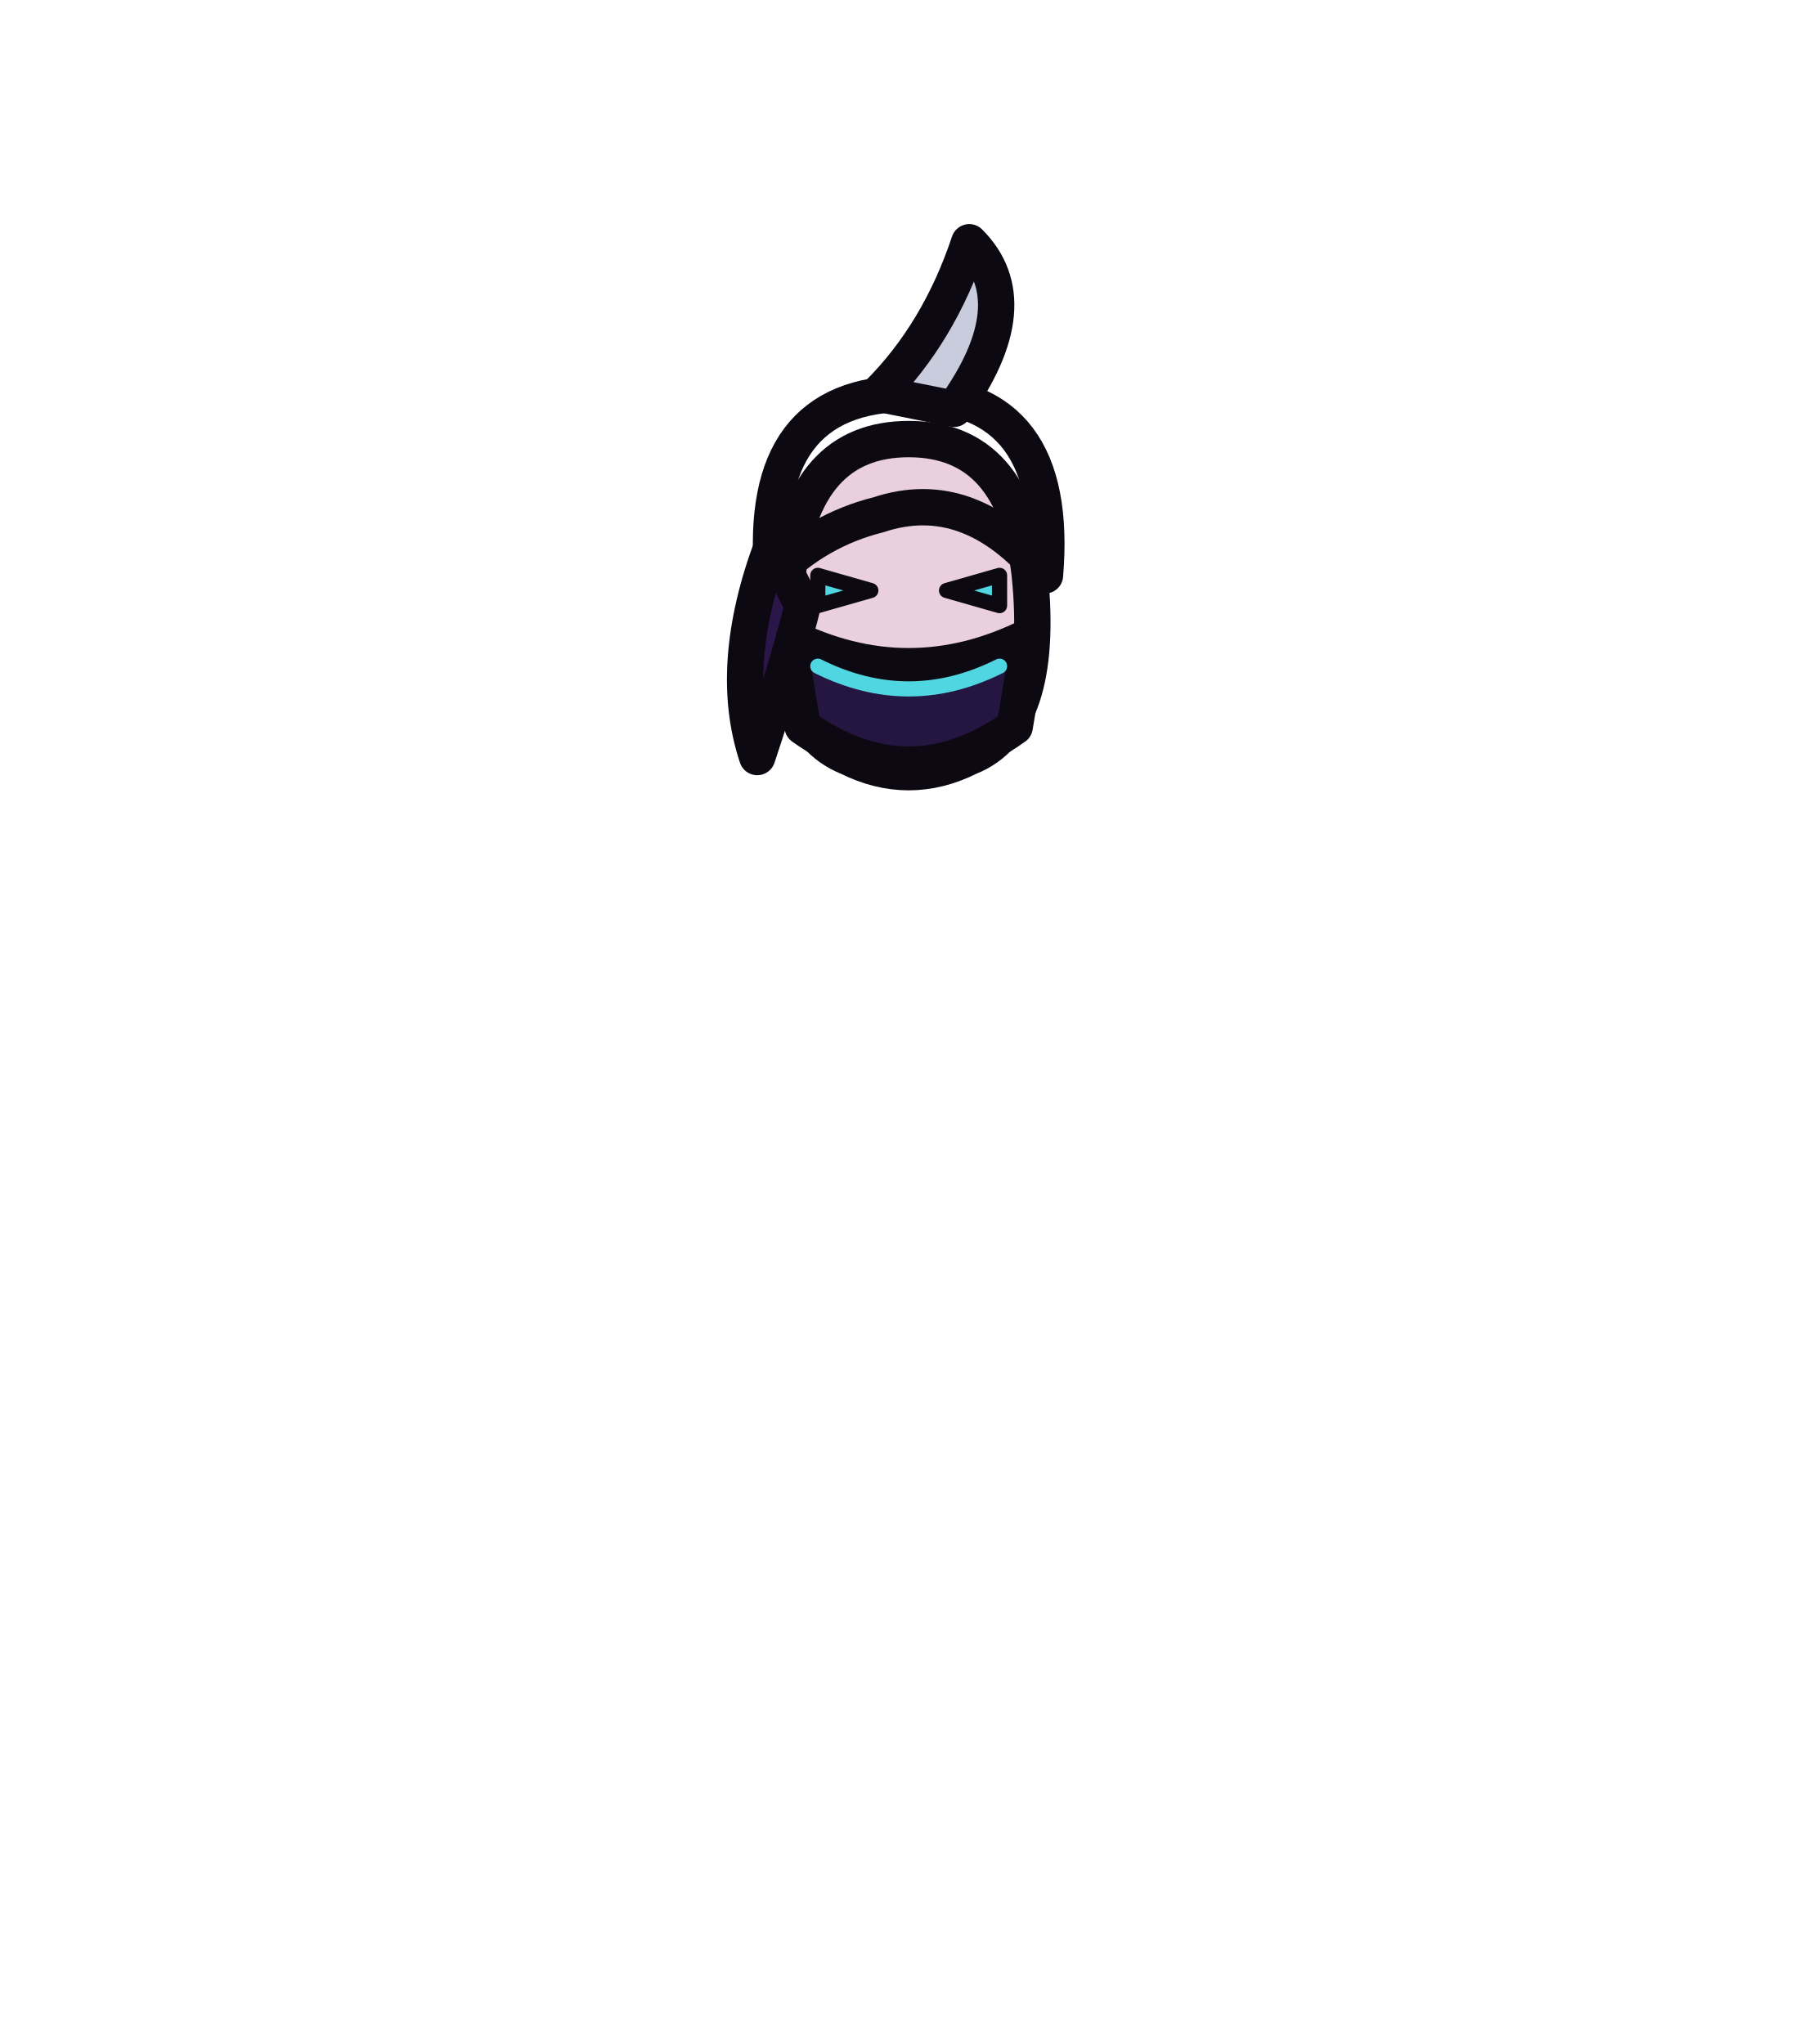
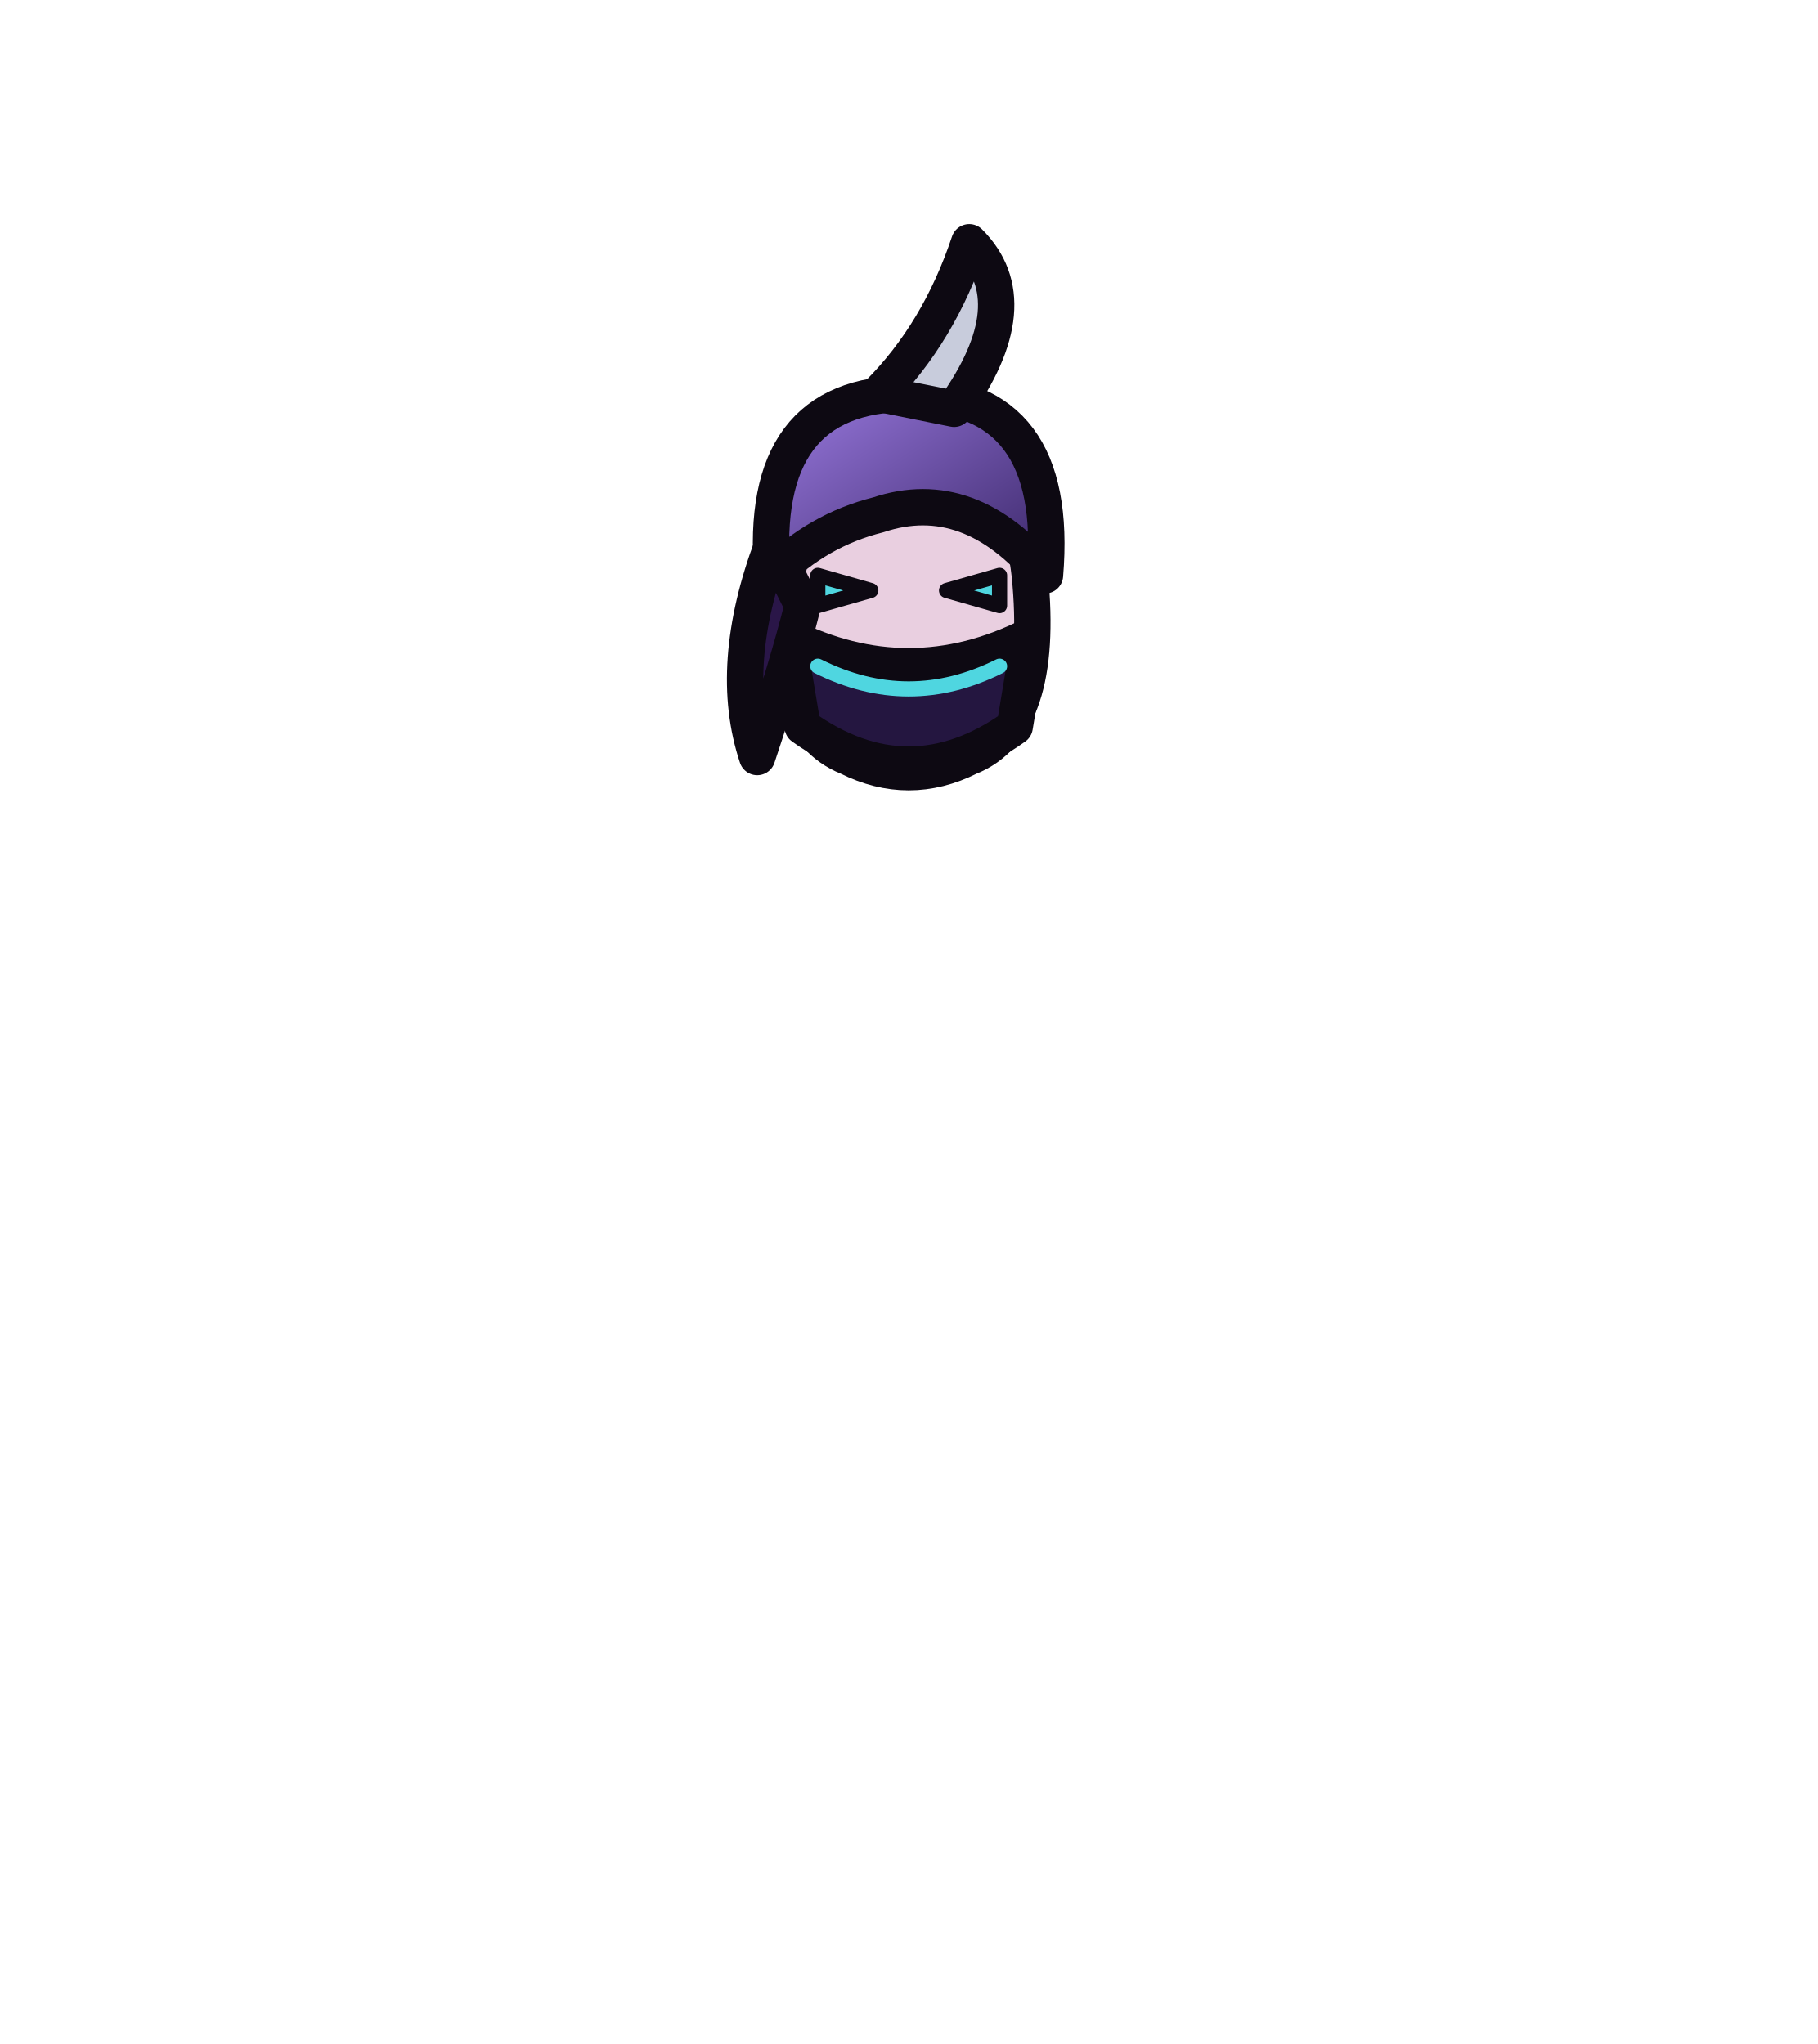
<svg xmlns="http://www.w3.org/2000/svg" viewBox="-60 -130 120 135" width="240" height="270">
+   <defs>
+     <linearGradient id="nc-hr" x1="0" y1="0" x2="1" y2="1">
+       <stop offset="0" stop-color="#9a7ae0" />
+       <stop offset="1" stop-color="#3a2668" />
+     </linearGradient>
+   </defs>
  <g stroke="#0d0912" stroke-width="2.4" stroke-linejoin="round" stroke-linecap="round">
    <path d="M-8 -92 Q-9 -82 -4 -80 Q0 -78 4 -80 Q9 -82 8 -92 Q7 -101 0 -101 Q-7 -101 -8 -92 Z" fill="#e9cfe0" />
    <path d="M-8 -88 Q0 -84 8 -88 L7 -82 Q0 -77 -7 -82 Z" fill="#241640" />
    <path d="M-6 -86 Q0 -83 6 -86" fill="none" stroke="#4fd6e0" stroke-width="1" />
    <path d="M-6 -92 L-2.5 -91 L-6 -90 Z M6 -92 L2.5 -91 L6 -90 Z" fill="#4fd6e0" stroke-width="1" />
    <path d="M-9 -92 Q-10 -104 0 -104 Q10 -104 9 -92 Q4 -98 -2 -96 Q-6 -95 -9 -92 Z" fill="url(#nc-hr)" />
    <path d="M-9 -94 Q-12 -86 -10 -80 Q-8 -86 -7 -90 Z" fill="#2a1648" />
    <path d="M3 -103 Q8 -110 4 -114 Q2 -108 -2 -104 Z" fill="#c8ccdc" />
  </g>
</svg>
